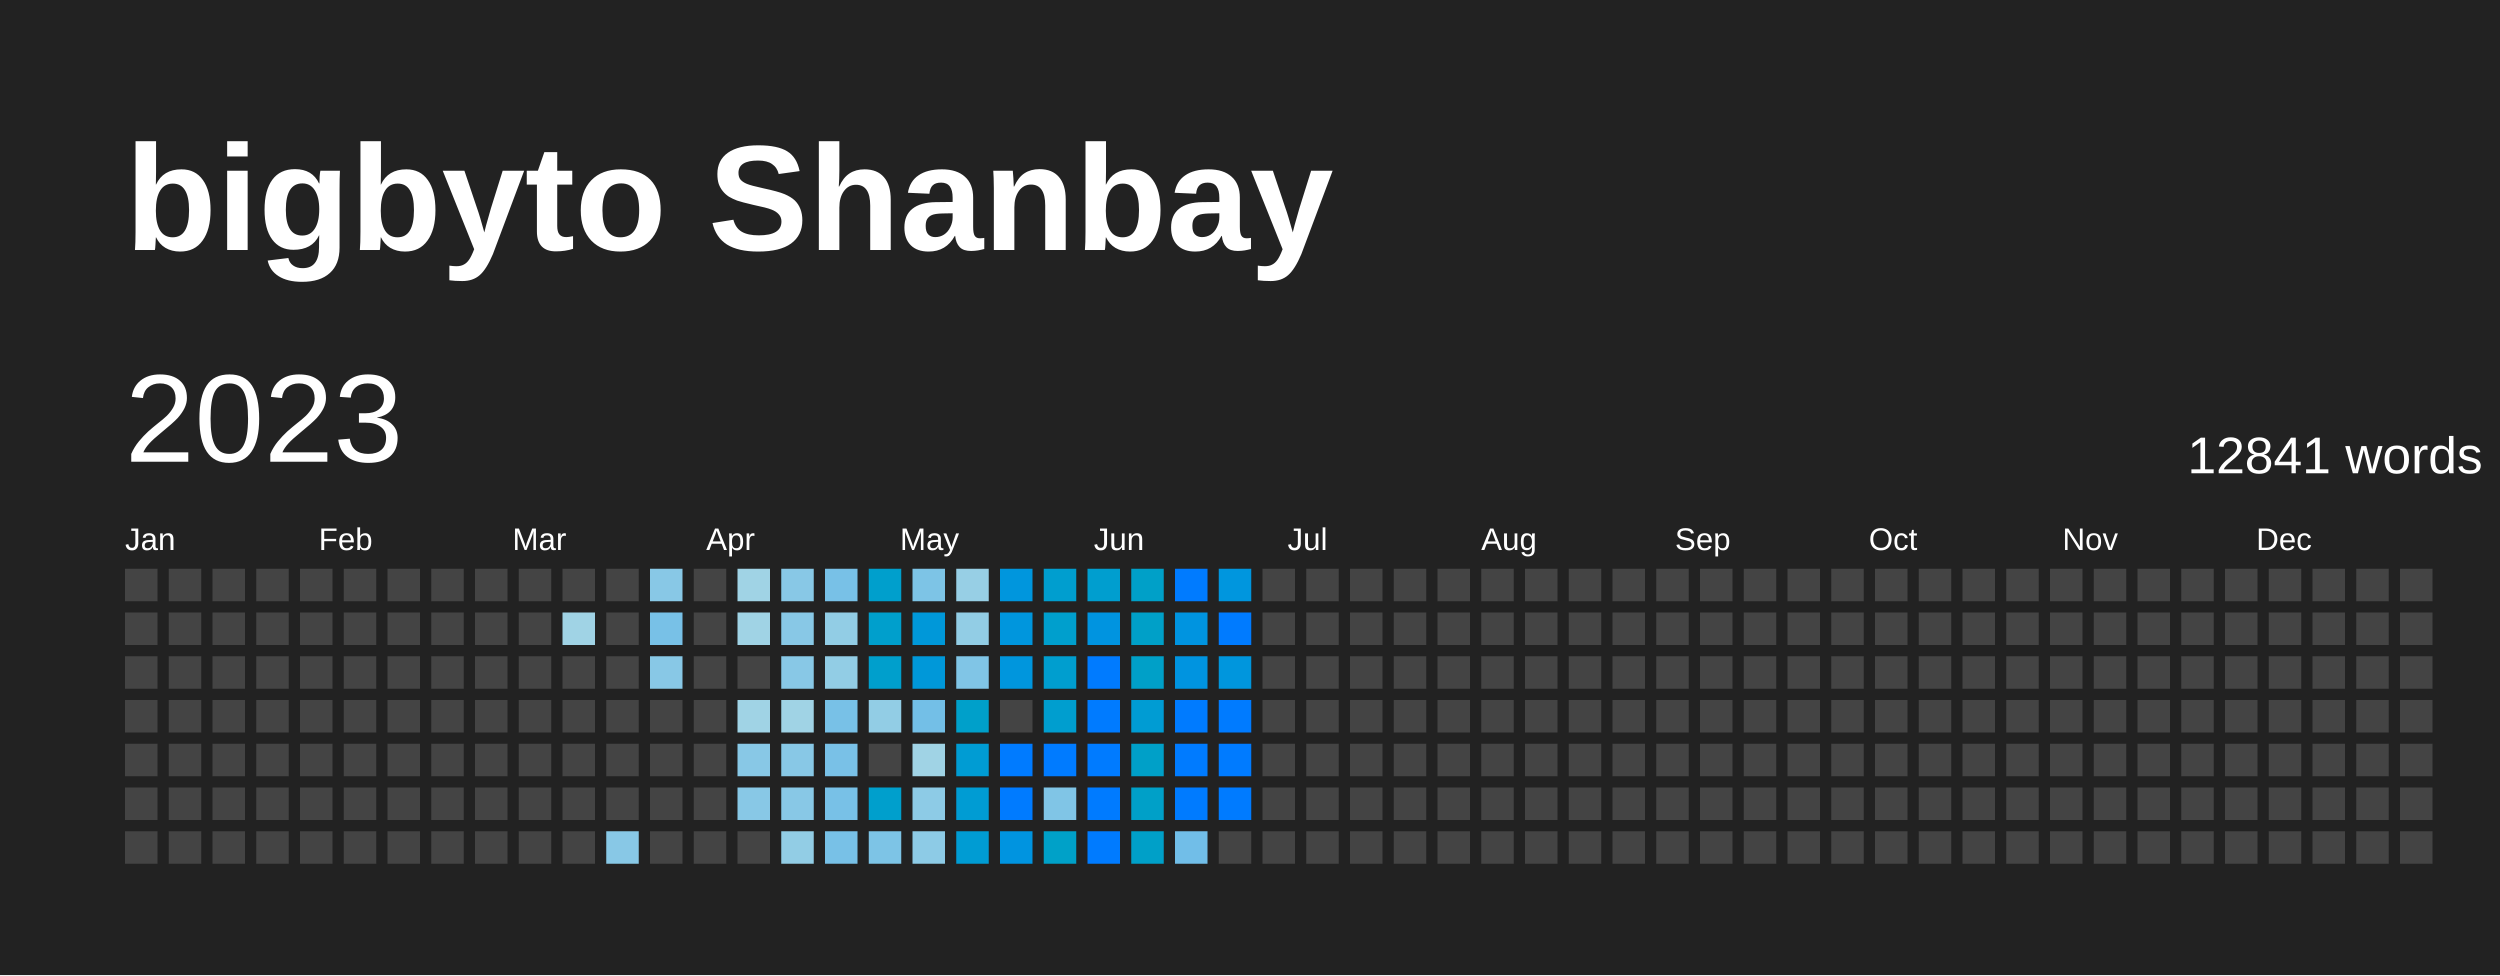
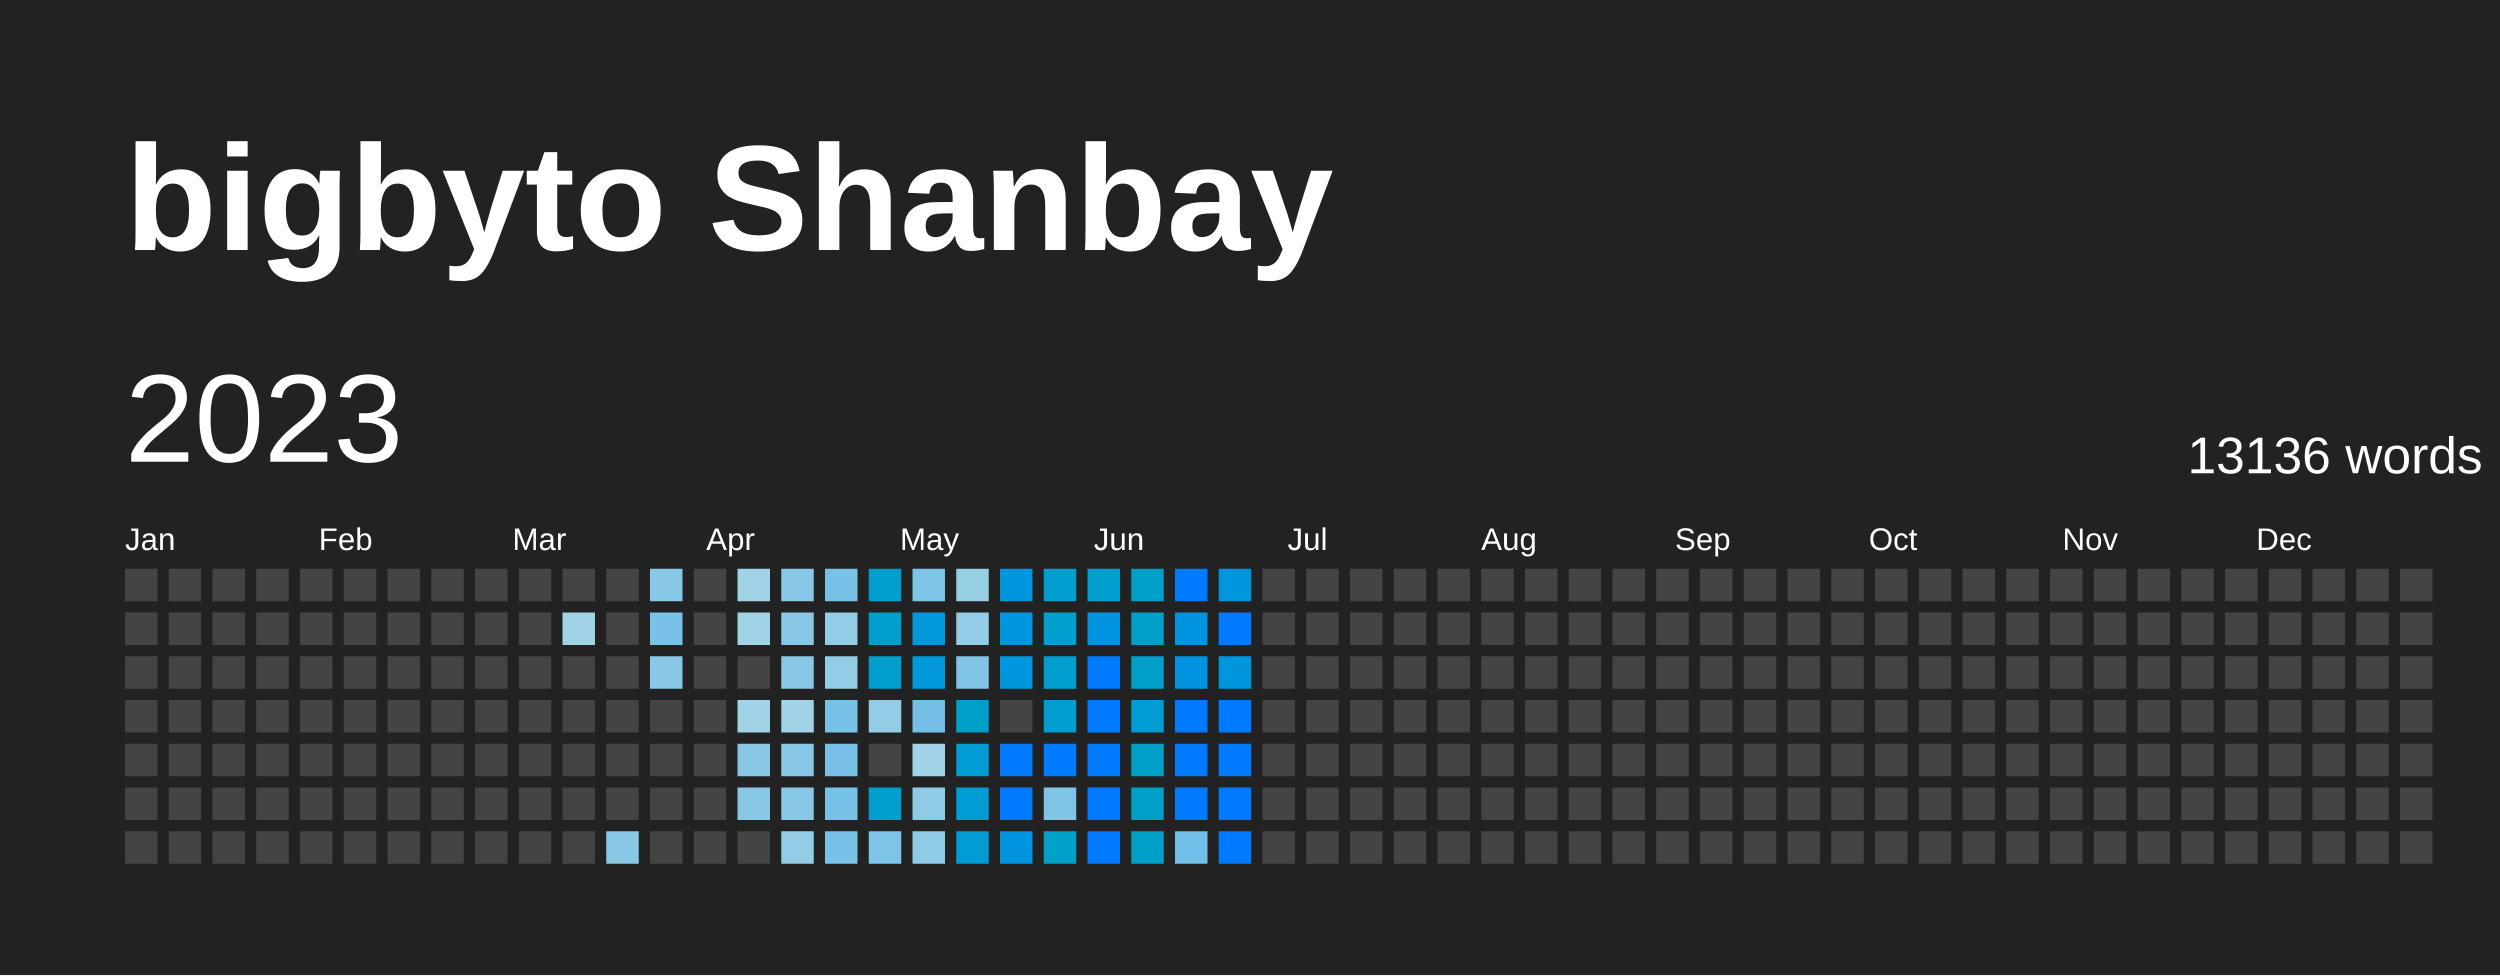
<svg xmlns="http://www.w3.org/2000/svg" baseProfile="full" height="78mm" version="1.1" viewBox="0,0,200,78" width="200mm">
  <defs />
  <rect fill="#222222" height="78" width="200" x="0" y="0" />
  <text fill="#FFFFFF" style="font-size:12px; font-family:Arial; font-weight:bold;" x="10" y="20">bigbyto Shanbay</text>
  <text dominant-baseline="hanging" fill="#FFFFFF" style="font-size:10.0px; font-family:Arial;" x="10" y="30">2023</text>
-   <text dominant-baseline="hanging" fill="#FFFFFF" style="font-size:4.125px; font-family:Arial;" x="175" y="35">12841 words</text>
+   <text dominant-baseline="hanging" fill="#FFFFFF" style="font-size:4.125px; font-family:Arial;" x="175" y="35">13136 words</text>
  <text fill="#FFFFFF" style="font-size:2.5px; font-family:Arial" x="10.0" y="44">Jan</text>
  <text fill="#FFFFFF" style="font-size:2.5px; font-family:Arial" x="25.5" y="44">Feb</text>
  <text fill="#FFFFFF" style="font-size:2.5px; font-family:Arial" x="41.0" y="44">Mar</text>
  <text fill="#FFFFFF" style="font-size:2.5px; font-family:Arial" x="56.5" y="44">Apr</text>
  <text fill="#FFFFFF" style="font-size:2.5px; font-family:Arial" x="72.0" y="44">May</text>
  <text fill="#FFFFFF" style="font-size:2.5px; font-family:Arial" x="87.5" y="44">Jun</text>
  <text fill="#FFFFFF" style="font-size:2.5px; font-family:Arial" x="103.0" y="44">Jul</text>
  <text fill="#FFFFFF" style="font-size:2.5px; font-family:Arial" x="118.5" y="44">Aug</text>
  <text fill="#FFFFFF" style="font-size:2.5px; font-family:Arial" x="134.0" y="44">Sep</text>
  <text fill="#FFFFFF" style="font-size:2.5px; font-family:Arial" x="149.5" y="44">Oct</text>
  <text fill="#FFFFFF" style="font-size:2.5px; font-family:Arial" x="165.0" y="44">Nov</text>
  <text fill="#FFFFFF" style="font-size:2.5px; font-family:Arial" x="180.5" y="44">Dec</text>
  <rect fill="#444444" height="2.6" width="2.6" x="10.0" y="45.5" />
  <rect fill="#444444" height="2.6" width="2.6" x="10.0" y="49.0" />
  <rect fill="#444444" height="2.6" width="2.6" x="10.0" y="52.5" />
  <rect fill="#444444" height="2.6" width="2.6" x="10.0" y="56.0" />
  <rect fill="#444444" height="2.6" width="2.6" x="10.0" y="59.5" />
  <rect fill="#444444" height="2.6" width="2.6" x="10.0" y="63.0" />
  <rect fill="#444444" height="2.6" width="2.6" x="10.0" y="66.5" />
  <rect fill="#444444" height="2.6" width="2.6" x="13.5" y="45.5" />
  <rect fill="#444444" height="2.6" width="2.6" x="13.5" y="49.0" />
  <rect fill="#444444" height="2.6" width="2.6" x="13.5" y="52.5" />
  <rect fill="#444444" height="2.6" width="2.6" x="13.5" y="56.0" />
  <rect fill="#444444" height="2.6" width="2.6" x="13.5" y="59.5" />
  <rect fill="#444444" height="2.6" width="2.6" x="13.5" y="63.0" />
  <rect fill="#444444" height="2.6" width="2.6" x="13.5" y="66.5" />
  <rect fill="#444444" height="2.6" width="2.6" x="17.0" y="45.5" />
  <rect fill="#444444" height="2.6" width="2.6" x="17.0" y="49.0" />
  <rect fill="#444444" height="2.6" width="2.6" x="17.0" y="52.5" />
  <rect fill="#444444" height="2.6" width="2.6" x="17.0" y="56.0" />
  <rect fill="#444444" height="2.6" width="2.6" x="17.0" y="59.5" />
  <rect fill="#444444" height="2.6" width="2.6" x="17.0" y="63.0" />
  <rect fill="#444444" height="2.6" width="2.6" x="17.0" y="66.5" />
  <rect fill="#444444" height="2.6" width="2.6" x="20.5" y="45.5" />
  <rect fill="#444444" height="2.6" width="2.6" x="20.5" y="49.0" />
  <rect fill="#444444" height="2.6" width="2.6" x="20.5" y="52.5" />
  <rect fill="#444444" height="2.6" width="2.6" x="20.5" y="56.0" />
  <rect fill="#444444" height="2.6" width="2.6" x="20.5" y="59.5" />
  <rect fill="#444444" height="2.6" width="2.6" x="20.5" y="63.0" />
  <rect fill="#444444" height="2.6" width="2.6" x="20.5" y="66.5" />
  <rect fill="#444444" height="2.6" width="2.6" x="24.0" y="45.5" />
  <rect fill="#444444" height="2.6" width="2.6" x="24.0" y="49.0" />
  <rect fill="#444444" height="2.6" width="2.6" x="24.0" y="52.5" />
  <rect fill="#444444" height="2.6" width="2.6" x="24.0" y="56.0" />
  <rect fill="#444444" height="2.6" width="2.6" x="24.0" y="59.5" />
  <rect fill="#444444" height="2.6" width="2.6" x="24.0" y="63.0" />
  <rect fill="#444444" height="2.6" width="2.6" x="24.0" y="66.5" />
  <rect fill="#444444" height="2.6" width="2.6" x="27.5" y="45.5" />
  <rect fill="#444444" height="2.6" width="2.6" x="27.5" y="49.0" />
  <rect fill="#444444" height="2.6" width="2.6" x="27.5" y="52.5" />
  <rect fill="#444444" height="2.6" width="2.6" x="27.5" y="56.0" />
  <rect fill="#444444" height="2.6" width="2.6" x="27.5" y="59.5" />
  <rect fill="#444444" height="2.6" width="2.6" x="27.5" y="63.0" />
  <rect fill="#444444" height="2.6" width="2.6" x="27.5" y="66.5" />
  <rect fill="#444444" height="2.6" width="2.6" x="31.0" y="45.5" />
  <rect fill="#444444" height="2.6" width="2.6" x="31.0" y="49.0" />
  <rect fill="#444444" height="2.6" width="2.6" x="31.0" y="52.5" />
  <rect fill="#444444" height="2.6" width="2.6" x="31.0" y="56.0" />
  <rect fill="#444444" height="2.6" width="2.6" x="31.0" y="59.5" />
  <rect fill="#444444" height="2.6" width="2.6" x="31.0" y="63.0" />
  <rect fill="#444444" height="2.6" width="2.6" x="31.0" y="66.5" />
  <rect fill="#444444" height="2.6" width="2.6" x="34.5" y="45.5" />
  <rect fill="#444444" height="2.6" width="2.6" x="34.5" y="49.0" />
  <rect fill="#444444" height="2.6" width="2.6" x="34.5" y="52.5" />
  <rect fill="#444444" height="2.6" width="2.6" x="34.5" y="56.0" />
  <rect fill="#444444" height="2.6" width="2.6" x="34.5" y="59.5" />
  <rect fill="#444444" height="2.6" width="2.6" x="34.5" y="63.0" />
  <rect fill="#444444" height="2.6" width="2.6" x="34.5" y="66.5" />
  <rect fill="#444444" height="2.6" width="2.6" x="38.0" y="45.5" />
  <rect fill="#444444" height="2.6" width="2.6" x="38.0" y="49.0" />
  <rect fill="#444444" height="2.6" width="2.6" x="38.0" y="52.5" />
  <rect fill="#444444" height="2.6" width="2.6" x="38.0" y="56.0" />
  <rect fill="#444444" height="2.6" width="2.6" x="38.0" y="59.5" />
  <rect fill="#444444" height="2.6" width="2.6" x="38.0" y="63.0" />
  <rect fill="#444444" height="2.6" width="2.6" x="38.0" y="66.5" />
  <rect fill="#444444" height="2.6" width="2.6" x="41.5" y="45.5" />
  <rect fill="#444444" height="2.6" width="2.6" x="41.5" y="49.0" />
  <rect fill="#444444" height="2.6" width="2.6" x="41.5" y="52.5" />
  <rect fill="#444444" height="2.6" width="2.6" x="41.5" y="56.0" />
  <rect fill="#444444" height="2.6" width="2.6" x="41.5" y="59.5" />
  <rect fill="#444444" height="2.6" width="2.6" x="41.5" y="63.0" />
  <rect fill="#444444" height="2.6" width="2.6" x="41.5" y="66.5" />
  <rect fill="#444444" height="2.6" width="2.6" x="45.0" y="45.5" />
  <rect fill="#a0d3e5" height="2.6" width="2.6" x="45.0" y="49.0" />
  <rect fill="#444444" height="2.6" width="2.6" x="45.0" y="52.5" />
  <rect fill="#444444" height="2.6" width="2.6" x="45.0" y="56.0" />
  <rect fill="#444444" height="2.6" width="2.6" x="45.0" y="59.5" />
  <rect fill="#444444" height="2.6" width="2.6" x="45.0" y="63.0" />
  <rect fill="#444444" height="2.6" width="2.6" x="45.0" y="66.5" />
  <rect fill="#444444" height="2.6" width="2.6" x="48.5" y="45.5" />
  <rect fill="#444444" height="2.6" width="2.6" x="48.5" y="49.0" />
  <rect fill="#444444" height="2.6" width="2.6" x="48.5" y="52.5" />
  <rect fill="#444444" height="2.6" width="2.6" x="48.5" y="56.0" />
  <rect fill="#444444" height="2.6" width="2.6" x="48.5" y="59.5" />
  <rect fill="#444444" height="2.6" width="2.6" x="48.5" y="63.0" />
  <rect fill="#88c8e6" height="2.6" width="2.6" x="48.5" y="66.5" />
  <rect fill="#88c8e6" height="2.6" width="2.6" x="52.0" y="45.5" />
  <rect fill="#78c1e7" height="2.6" width="2.6" x="52.0" y="49.0" />
  <rect fill="#88c8e6" height="2.6" width="2.6" x="52.0" y="52.5" />
  <rect fill="#444444" height="2.6" width="2.6" x="52.0" y="56.0" />
  <rect fill="#444444" height="2.6" width="2.6" x="52.0" y="59.5" />
  <rect fill="#444444" height="2.6" width="2.6" x="52.0" y="63.0" />
  <rect fill="#444444" height="2.6" width="2.6" x="52.0" y="66.5" />
  <rect fill="#444444" height="2.6" width="2.6" x="55.5" y="45.5" />
  <rect fill="#444444" height="2.6" width="2.6" x="55.5" y="49.0" />
  <rect fill="#444444" height="2.6" width="2.6" x="55.5" y="52.5" />
  <rect fill="#444444" height="2.6" width="2.6" x="55.5" y="56.0" />
  <rect fill="#444444" height="2.6" width="2.6" x="55.5" y="59.5" />
  <rect fill="#444444" height="2.6" width="2.6" x="55.5" y="63.0" />
  <rect fill="#444444" height="2.6" width="2.6" x="55.5" y="66.5" />
  <rect fill="#a0d3e5" height="2.6" width="2.6" x="59.0" y="45.5" />
  <rect fill="#a0d3e5" height="2.6" width="2.6" x="59.0" y="49.0" />
  <rect fill="#444444" height="2.6" width="2.6" x="59.0" y="52.5" />
  <rect fill="#a0d3e5" height="2.6" width="2.6" x="59.0" y="56.0" />
  <rect fill="#88c8e6" height="2.6" width="2.6" x="59.0" y="59.5" />
  <rect fill="#88c8e6" height="2.6" width="2.6" x="59.0" y="63.0" />
  <rect fill="#444444" height="2.6" width="2.6" x="59.0" y="66.5" />
  <rect fill="#88c8e6" height="2.6" width="2.6" x="62.5" y="45.5" />
  <rect fill="#88c8e6" height="2.6" width="2.6" x="62.5" y="49.0" />
  <rect fill="#88c8e6" height="2.6" width="2.6" x="62.5" y="52.5" />
  <rect fill="#a0d3e5" height="2.6" width="2.6" x="62.5" y="56.0" />
  <rect fill="#88c8e6" height="2.6" width="2.6" x="62.5" y="59.5" />
  <rect fill="#88c8e6" height="2.6" width="2.6" x="62.5" y="63.0" />
  <rect fill="#92cde5" height="2.6" width="2.6" x="62.5" y="66.5" />
  <rect fill="#78c1e7" height="2.6" width="2.6" x="66.0" y="45.5" />
  <rect fill="#92cde5" height="2.6" width="2.6" x="66.0" y="49.0" />
  <rect fill="#92cde5" height="2.6" width="2.6" x="66.0" y="52.5" />
  <rect fill="#78c1e7" height="2.6" width="2.6" x="66.0" y="56.0" />
  <rect fill="#79c1e7" height="2.6" width="2.6" x="66.0" y="59.5" />
  <rect fill="#78c1e7" height="2.6" width="2.6" x="66.0" y="63.0" />
  <rect fill="#78c1e7" height="2.6" width="2.6" x="66.0" y="66.5" />
  <rect fill="#009fcc" height="2.6" width="2.6" x="69.5" y="45.5" />
  <rect fill="#009fcc" height="2.6" width="2.6" x="69.5" y="49.0" />
  <rect fill="#009fcc" height="2.6" width="2.6" x="69.5" y="52.5" />
  <rect fill="#92cde5" height="2.6" width="2.6" x="69.5" y="56.0" />
  <rect fill="#444444" height="2.6" width="2.6" x="69.5" y="59.5" />
  <rect fill="#009fcc" height="2.6" width="2.6" x="69.5" y="63.0" />
  <rect fill="#7dc4e6" height="2.6" width="2.6" x="69.5" y="66.5" />
  <rect fill="#7dc4e6" height="2.6" width="2.6" x="73.0" y="45.5" />
  <rect fill="#0098d9" height="2.6" width="2.6" x="73.0" y="49.0" />
  <rect fill="#0098d9" height="2.6" width="2.6" x="73.0" y="52.5" />
  <rect fill="#73bfe7" height="2.6" width="2.6" x="73.0" y="56.0" />
  <rect fill="#a0d3e5" height="2.6" width="2.6" x="73.0" y="59.5" />
  <rect fill="#8dcbe6" height="2.6" width="2.6" x="73.0" y="63.0" />
  <rect fill="#8dcbe6" height="2.6" width="2.6" x="73.0" y="66.5" />
  <rect fill="#97cfe5" height="2.6" width="2.6" x="76.5" y="45.5" />
  <rect fill="#92cde5" height="2.6" width="2.6" x="76.5" y="49.0" />
  <rect fill="#80c5e6" height="2.6" width="2.6" x="76.5" y="52.5" />
  <rect fill="#00a0ca" height="2.6" width="2.6" x="76.5" y="56.0" />
  <rect fill="#009cd3" height="2.6" width="2.6" x="76.5" y="59.5" />
  <rect fill="#009cd3" height="2.6" width="2.6" x="76.5" y="63.0" />
  <rect fill="#009cd3" height="2.6" width="2.6" x="76.5" y="66.5" />
  <rect fill="#0096dd" height="2.6" width="2.6" x="80.0" y="45.5" />
  <rect fill="#0096dd" height="2.6" width="2.6" x="80.0" y="49.0" />
  <rect fill="#0096dd" height="2.6" width="2.6" x="80.0" y="52.5" />
  <rect fill="#444444" height="2.6" width="2.6" x="80.0" y="56.0" />
  <rect fill="#007BFF" height="2.6" width="2.6" x="80.0" y="59.5" />
  <rect fill="#007BFF" height="2.6" width="2.6" x="80.0" y="63.0" />
  <rect fill="#0094e0" height="2.6" width="2.6" x="80.0" y="66.5" />
  <rect fill="#009ecf" height="2.6" width="2.6" x="83.5" y="45.5" />
  <rect fill="#009fcd" height="2.6" width="2.6" x="83.5" y="49.0" />
  <rect fill="#009ecf" height="2.6" width="2.6" x="83.5" y="52.5" />
  <rect fill="#009ecf" height="2.6" width="2.6" x="83.5" y="56.0" />
  <rect fill="#007BFF" height="2.6" width="2.6" x="83.5" y="59.5" />
  <rect fill="#80c5e6" height="2.6" width="2.6" x="83.5" y="63.0" />
  <rect fill="#00a1c8" height="2.6" width="2.6" x="83.5" y="66.5" />
  <rect fill="#009ecf" height="2.6" width="2.6" x="87.0" y="45.5" />
  <rect fill="#0094e0" height="2.6" width="2.6" x="87.0" y="49.0" />
  <rect fill="#007BFF" height="2.6" width="2.6" x="87.0" y="52.5" />
  <rect fill="#007BFF" height="2.6" width="2.6" x="87.0" y="56.0" />
  <rect fill="#007BFF" height="2.6" width="2.6" x="87.0" y="59.5" />
  <rect fill="#007BFF" height="2.6" width="2.6" x="87.0" y="63.0" />
  <rect fill="#007BFF" height="2.6" width="2.6" x="87.0" y="66.5" />
  <rect fill="#00a0c8" height="2.6" width="2.6" x="90.5" y="45.5" />
  <rect fill="#00a0c8" height="2.6" width="2.6" x="90.5" y="49.0" />
  <rect fill="#00a0c8" height="2.6" width="2.6" x="90.5" y="52.5" />
  <rect fill="#009cd3" height="2.6" width="2.6" x="90.5" y="56.0" />
  <rect fill="#00a0c8" height="2.6" width="2.6" x="90.5" y="59.5" />
  <rect fill="#00a0c8" height="2.6" width="2.6" x="90.5" y="63.0" />
  <rect fill="#00a0c8" height="2.6" width="2.6" x="90.5" y="66.5" />
  <rect fill="#007BFF" height="2.6" width="2.6" x="94.0" y="45.5" />
  <rect fill="#0094e0" height="2.6" width="2.6" x="94.0" y="49.0" />
  <rect fill="#0094e0" height="2.6" width="2.6" x="94.0" y="52.5" />
  <rect fill="#007BFF" height="2.6" width="2.6" x="94.0" y="56.0" />
  <rect fill="#007BFF" height="2.6" width="2.6" x="94.0" y="59.5" />
  <rect fill="#007BFF" height="2.6" width="2.6" x="94.0" y="63.0" />
  <rect fill="#71bee8" height="2.6" width="2.6" x="94.0" y="66.5" />
  <rect fill="#0096de" height="2.6" width="2.6" x="97.5" y="45.5" />
  <rect fill="#007BFF" height="2.6" width="2.6" x="97.5" y="49.0" />
  <rect fill="#0096dd" height="2.6" width="2.6" x="97.5" y="52.5" />
  <rect fill="#007BFF" height="2.6" width="2.6" x="97.5" y="56.0" />
  <rect fill="#007BFF" height="2.6" width="2.6" x="97.5" y="59.5" />
  <rect fill="#007BFF" height="2.6" width="2.6" x="97.5" y="63.0" />
-   <rect fill="#444444" height="2.6" width="2.6" x="97.5" y="66.5" />
+   <rect fill="#007BFF" height="2.6" width="2.6" x="97.5" y="66.5" />
  <rect fill="#444444" height="2.6" width="2.6" x="101.0" y="45.5" />
  <rect fill="#444444" height="2.6" width="2.6" x="101.0" y="49.0" />
  <rect fill="#444444" height="2.6" width="2.6" x="101.0" y="52.5" />
  <rect fill="#444444" height="2.6" width="2.6" x="101.0" y="56.0" />
  <rect fill="#444444" height="2.6" width="2.6" x="101.0" y="59.5" />
  <rect fill="#444444" height="2.6" width="2.6" x="101.0" y="63.0" />
  <rect fill="#444444" height="2.6" width="2.6" x="101.0" y="66.5" />
  <rect fill="#444444" height="2.6" width="2.6" x="104.5" y="45.5" />
  <rect fill="#444444" height="2.6" width="2.6" x="104.5" y="49.0" />
  <rect fill="#444444" height="2.6" width="2.6" x="104.5" y="52.5" />
  <rect fill="#444444" height="2.6" width="2.6" x="104.5" y="56.0" />
  <rect fill="#444444" height="2.6" width="2.6" x="104.5" y="59.5" />
  <rect fill="#444444" height="2.6" width="2.6" x="104.5" y="63.0" />
  <rect fill="#444444" height="2.6" width="2.6" x="104.5" y="66.5" />
  <rect fill="#444444" height="2.6" width="2.6" x="108.0" y="45.5" />
  <rect fill="#444444" height="2.6" width="2.6" x="108.0" y="49.0" />
  <rect fill="#444444" height="2.6" width="2.6" x="108.0" y="52.5" />
  <rect fill="#444444" height="2.6" width="2.6" x="108.0" y="56.0" />
  <rect fill="#444444" height="2.6" width="2.6" x="108.0" y="59.5" />
  <rect fill="#444444" height="2.6" width="2.6" x="108.0" y="63.0" />
  <rect fill="#444444" height="2.6" width="2.6" x="108.0" y="66.5" />
  <rect fill="#444444" height="2.6" width="2.6" x="111.5" y="45.5" />
  <rect fill="#444444" height="2.6" width="2.6" x="111.5" y="49.0" />
  <rect fill="#444444" height="2.6" width="2.6" x="111.5" y="52.5" />
  <rect fill="#444444" height="2.6" width="2.6" x="111.5" y="56.0" />
  <rect fill="#444444" height="2.6" width="2.6" x="111.5" y="59.5" />
  <rect fill="#444444" height="2.6" width="2.6" x="111.5" y="63.0" />
  <rect fill="#444444" height="2.6" width="2.6" x="111.5" y="66.5" />
  <rect fill="#444444" height="2.6" width="2.6" x="115.0" y="45.5" />
  <rect fill="#444444" height="2.6" width="2.6" x="115.0" y="49.0" />
  <rect fill="#444444" height="2.6" width="2.6" x="115.0" y="52.5" />
  <rect fill="#444444" height="2.6" width="2.6" x="115.0" y="56.0" />
  <rect fill="#444444" height="2.6" width="2.6" x="115.0" y="59.5" />
  <rect fill="#444444" height="2.6" width="2.6" x="115.0" y="63.0" />
  <rect fill="#444444" height="2.6" width="2.6" x="115.0" y="66.5" />
  <rect fill="#444444" height="2.6" width="2.6" x="118.5" y="45.5" />
  <rect fill="#444444" height="2.6" width="2.6" x="118.5" y="49.0" />
  <rect fill="#444444" height="2.6" width="2.6" x="118.5" y="52.5" />
  <rect fill="#444444" height="2.6" width="2.6" x="118.5" y="56.0" />
  <rect fill="#444444" height="2.6" width="2.6" x="118.5" y="59.5" />
  <rect fill="#444444" height="2.6" width="2.6" x="118.5" y="63.0" />
  <rect fill="#444444" height="2.6" width="2.6" x="118.5" y="66.5" />
  <rect fill="#444444" height="2.6" width="2.6" x="122.0" y="45.5" />
  <rect fill="#444444" height="2.6" width="2.6" x="122.0" y="49.0" />
  <rect fill="#444444" height="2.6" width="2.6" x="122.0" y="52.5" />
  <rect fill="#444444" height="2.6" width="2.6" x="122.0" y="56.0" />
  <rect fill="#444444" height="2.6" width="2.6" x="122.0" y="59.5" />
  <rect fill="#444444" height="2.6" width="2.6" x="122.0" y="63.0" />
  <rect fill="#444444" height="2.6" width="2.6" x="122.0" y="66.5" />
  <rect fill="#444444" height="2.6" width="2.6" x="125.5" y="45.5" />
  <rect fill="#444444" height="2.6" width="2.6" x="125.5" y="49.0" />
  <rect fill="#444444" height="2.6" width="2.6" x="125.5" y="52.5" />
  <rect fill="#444444" height="2.6" width="2.6" x="125.5" y="56.0" />
  <rect fill="#444444" height="2.6" width="2.6" x="125.5" y="59.5" />
  <rect fill="#444444" height="2.6" width="2.6" x="125.5" y="63.0" />
  <rect fill="#444444" height="2.6" width="2.6" x="125.5" y="66.5" />
  <rect fill="#444444" height="2.6" width="2.6" x="129.0" y="45.5" />
  <rect fill="#444444" height="2.6" width="2.6" x="129.0" y="49.0" />
  <rect fill="#444444" height="2.6" width="2.6" x="129.0" y="52.5" />
  <rect fill="#444444" height="2.6" width="2.6" x="129.0" y="56.0" />
  <rect fill="#444444" height="2.6" width="2.6" x="129.0" y="59.5" />
  <rect fill="#444444" height="2.6" width="2.6" x="129.0" y="63.0" />
  <rect fill="#444444" height="2.6" width="2.6" x="129.0" y="66.5" />
  <rect fill="#444444" height="2.6" width="2.6" x="132.5" y="45.5" />
  <rect fill="#444444" height="2.6" width="2.6" x="132.5" y="49.0" />
  <rect fill="#444444" height="2.6" width="2.6" x="132.5" y="52.5" />
  <rect fill="#444444" height="2.6" width="2.6" x="132.5" y="56.0" />
  <rect fill="#444444" height="2.6" width="2.6" x="132.5" y="59.5" />
  <rect fill="#444444" height="2.6" width="2.6" x="132.5" y="63.0" />
  <rect fill="#444444" height="2.6" width="2.6" x="132.5" y="66.5" />
  <rect fill="#444444" height="2.6" width="2.6" x="136.0" y="45.5" />
  <rect fill="#444444" height="2.6" width="2.6" x="136.0" y="49.0" />
  <rect fill="#444444" height="2.6" width="2.6" x="136.0" y="52.5" />
  <rect fill="#444444" height="2.6" width="2.6" x="136.0" y="56.0" />
  <rect fill="#444444" height="2.6" width="2.6" x="136.0" y="59.5" />
  <rect fill="#444444" height="2.6" width="2.6" x="136.0" y="63.0" />
  <rect fill="#444444" height="2.6" width="2.6" x="136.0" y="66.5" />
  <rect fill="#444444" height="2.6" width="2.6" x="139.5" y="45.5" />
  <rect fill="#444444" height="2.6" width="2.6" x="139.5" y="49.0" />
  <rect fill="#444444" height="2.6" width="2.6" x="139.5" y="52.5" />
  <rect fill="#444444" height="2.6" width="2.6" x="139.5" y="56.0" />
  <rect fill="#444444" height="2.6" width="2.6" x="139.5" y="59.5" />
  <rect fill="#444444" height="2.6" width="2.6" x="139.5" y="63.0" />
  <rect fill="#444444" height="2.6" width="2.6" x="139.5" y="66.5" />
  <rect fill="#444444" height="2.6" width="2.6" x="143.0" y="45.5" />
  <rect fill="#444444" height="2.6" width="2.6" x="143.0" y="49.0" />
  <rect fill="#444444" height="2.6" width="2.6" x="143.0" y="52.5" />
  <rect fill="#444444" height="2.6" width="2.6" x="143.0" y="56.0" />
  <rect fill="#444444" height="2.6" width="2.6" x="143.0" y="59.5" />
  <rect fill="#444444" height="2.6" width="2.6" x="143.0" y="63.0" />
  <rect fill="#444444" height="2.6" width="2.6" x="143.0" y="66.5" />
  <rect fill="#444444" height="2.6" width="2.6" x="146.5" y="45.5" />
  <rect fill="#444444" height="2.6" width="2.6" x="146.5" y="49.0" />
  <rect fill="#444444" height="2.6" width="2.6" x="146.5" y="52.5" />
  <rect fill="#444444" height="2.6" width="2.6" x="146.5" y="56.0" />
  <rect fill="#444444" height="2.6" width="2.6" x="146.5" y="59.5" />
  <rect fill="#444444" height="2.6" width="2.6" x="146.5" y="63.0" />
  <rect fill="#444444" height="2.6" width="2.6" x="146.5" y="66.5" />
  <rect fill="#444444" height="2.6" width="2.6" x="150.0" y="45.5" />
  <rect fill="#444444" height="2.6" width="2.6" x="150.0" y="49.0" />
  <rect fill="#444444" height="2.6" width="2.6" x="150.0" y="52.5" />
  <rect fill="#444444" height="2.6" width="2.6" x="150.0" y="56.0" />
  <rect fill="#444444" height="2.6" width="2.6" x="150.0" y="59.5" />
  <rect fill="#444444" height="2.6" width="2.6" x="150.0" y="63.0" />
  <rect fill="#444444" height="2.6" width="2.6" x="150.0" y="66.5" />
  <rect fill="#444444" height="2.6" width="2.6" x="153.5" y="45.5" />
  <rect fill="#444444" height="2.6" width="2.6" x="153.5" y="49.0" />
  <rect fill="#444444" height="2.6" width="2.6" x="153.5" y="52.5" />
  <rect fill="#444444" height="2.6" width="2.6" x="153.5" y="56.0" />
  <rect fill="#444444" height="2.6" width="2.6" x="153.5" y="59.5" />
  <rect fill="#444444" height="2.6" width="2.6" x="153.5" y="63.0" />
  <rect fill="#444444" height="2.6" width="2.6" x="153.5" y="66.5" />
  <rect fill="#444444" height="2.6" width="2.6" x="157.0" y="45.5" />
  <rect fill="#444444" height="2.6" width="2.6" x="157.0" y="49.0" />
  <rect fill="#444444" height="2.6" width="2.6" x="157.0" y="52.5" />
  <rect fill="#444444" height="2.6" width="2.6" x="157.0" y="56.0" />
  <rect fill="#444444" height="2.6" width="2.6" x="157.0" y="59.5" />
  <rect fill="#444444" height="2.6" width="2.6" x="157.0" y="63.0" />
  <rect fill="#444444" height="2.6" width="2.6" x="157.0" y="66.5" />
  <rect fill="#444444" height="2.6" width="2.6" x="160.5" y="45.5" />
  <rect fill="#444444" height="2.6" width="2.6" x="160.5" y="49.0" />
  <rect fill="#444444" height="2.6" width="2.6" x="160.5" y="52.5" />
  <rect fill="#444444" height="2.6" width="2.6" x="160.5" y="56.0" />
  <rect fill="#444444" height="2.6" width="2.6" x="160.5" y="59.5" />
  <rect fill="#444444" height="2.6" width="2.6" x="160.5" y="63.0" />
  <rect fill="#444444" height="2.6" width="2.6" x="160.5" y="66.5" />
  <rect fill="#444444" height="2.6" width="2.6" x="164.0" y="45.5" />
  <rect fill="#444444" height="2.6" width="2.6" x="164.0" y="49.0" />
  <rect fill="#444444" height="2.6" width="2.6" x="164.0" y="52.5" />
  <rect fill="#444444" height="2.6" width="2.6" x="164.0" y="56.0" />
  <rect fill="#444444" height="2.6" width="2.6" x="164.0" y="59.5" />
  <rect fill="#444444" height="2.6" width="2.6" x="164.0" y="63.0" />
  <rect fill="#444444" height="2.6" width="2.6" x="164.0" y="66.5" />
  <rect fill="#444444" height="2.6" width="2.6" x="167.5" y="45.5" />
  <rect fill="#444444" height="2.6" width="2.6" x="167.5" y="49.0" />
  <rect fill="#444444" height="2.6" width="2.6" x="167.5" y="52.5" />
  <rect fill="#444444" height="2.6" width="2.6" x="167.5" y="56.0" />
  <rect fill="#444444" height="2.6" width="2.6" x="167.5" y="59.5" />
  <rect fill="#444444" height="2.6" width="2.6" x="167.5" y="63.0" />
  <rect fill="#444444" height="2.6" width="2.6" x="167.5" y="66.5" />
  <rect fill="#444444" height="2.6" width="2.6" x="171.0" y="45.5" />
  <rect fill="#444444" height="2.6" width="2.6" x="171.0" y="49.0" />
  <rect fill="#444444" height="2.6" width="2.6" x="171.0" y="52.5" />
  <rect fill="#444444" height="2.6" width="2.6" x="171.0" y="56.0" />
  <rect fill="#444444" height="2.6" width="2.6" x="171.0" y="59.5" />
  <rect fill="#444444" height="2.6" width="2.6" x="171.0" y="63.0" />
  <rect fill="#444444" height="2.6" width="2.6" x="171.0" y="66.5" />
  <rect fill="#444444" height="2.6" width="2.6" x="174.5" y="45.5" />
  <rect fill="#444444" height="2.6" width="2.6" x="174.5" y="49.0" />
  <rect fill="#444444" height="2.6" width="2.6" x="174.5" y="52.5" />
  <rect fill="#444444" height="2.6" width="2.6" x="174.5" y="56.0" />
  <rect fill="#444444" height="2.6" width="2.6" x="174.5" y="59.5" />
  <rect fill="#444444" height="2.6" width="2.6" x="174.5" y="63.0" />
  <rect fill="#444444" height="2.6" width="2.6" x="174.5" y="66.5" />
  <rect fill="#444444" height="2.6" width="2.6" x="178.0" y="45.5" />
  <rect fill="#444444" height="2.6" width="2.6" x="178.0" y="49.0" />
  <rect fill="#444444" height="2.6" width="2.6" x="178.0" y="52.5" />
  <rect fill="#444444" height="2.6" width="2.6" x="178.0" y="56.0" />
  <rect fill="#444444" height="2.6" width="2.6" x="178.0" y="59.5" />
  <rect fill="#444444" height="2.6" width="2.6" x="178.0" y="63.0" />
  <rect fill="#444444" height="2.6" width="2.6" x="178.0" y="66.5" />
  <rect fill="#444444" height="2.6" width="2.6" x="181.5" y="45.5" />
  <rect fill="#444444" height="2.6" width="2.6" x="181.5" y="49.0" />
  <rect fill="#444444" height="2.6" width="2.6" x="181.5" y="52.5" />
  <rect fill="#444444" height="2.6" width="2.6" x="181.5" y="56.0" />
  <rect fill="#444444" height="2.6" width="2.6" x="181.5" y="59.5" />
  <rect fill="#444444" height="2.6" width="2.6" x="181.5" y="63.0" />
  <rect fill="#444444" height="2.6" width="2.6" x="181.5" y="66.5" />
  <rect fill="#444444" height="2.6" width="2.6" x="185.0" y="45.5" />
  <rect fill="#444444" height="2.6" width="2.6" x="185.0" y="49.0" />
  <rect fill="#444444" height="2.6" width="2.6" x="185.0" y="52.5" />
  <rect fill="#444444" height="2.6" width="2.6" x="185.0" y="56.0" />
  <rect fill="#444444" height="2.6" width="2.6" x="185.0" y="59.5" />
  <rect fill="#444444" height="2.6" width="2.6" x="185.0" y="63.0" />
  <rect fill="#444444" height="2.6" width="2.6" x="185.0" y="66.5" />
  <rect fill="#444444" height="2.6" width="2.6" x="188.5" y="45.5" />
  <rect fill="#444444" height="2.6" width="2.6" x="188.5" y="49.0" />
  <rect fill="#444444" height="2.6" width="2.6" x="188.5" y="52.5" />
  <rect fill="#444444" height="2.6" width="2.6" x="188.5" y="56.0" />
  <rect fill="#444444" height="2.6" width="2.6" x="188.5" y="59.5" />
  <rect fill="#444444" height="2.6" width="2.6" x="188.5" y="63.0" />
  <rect fill="#444444" height="2.6" width="2.6" x="188.5" y="66.5" />
  <rect fill="#444444" height="2.6" width="2.6" x="192.0" y="45.5" />
  <rect fill="#444444" height="2.6" width="2.6" x="192.0" y="49.0" />
  <rect fill="#444444" height="2.6" width="2.6" x="192.0" y="52.5" />
  <rect fill="#444444" height="2.6" width="2.6" x="192.0" y="56.0" />
  <rect fill="#444444" height="2.6" width="2.6" x="192.0" y="59.5" />
  <rect fill="#444444" height="2.6" width="2.6" x="192.0" y="63.0" />
  <rect fill="#444444" height="2.6" width="2.6" x="192.0" y="66.5" />
</svg>
